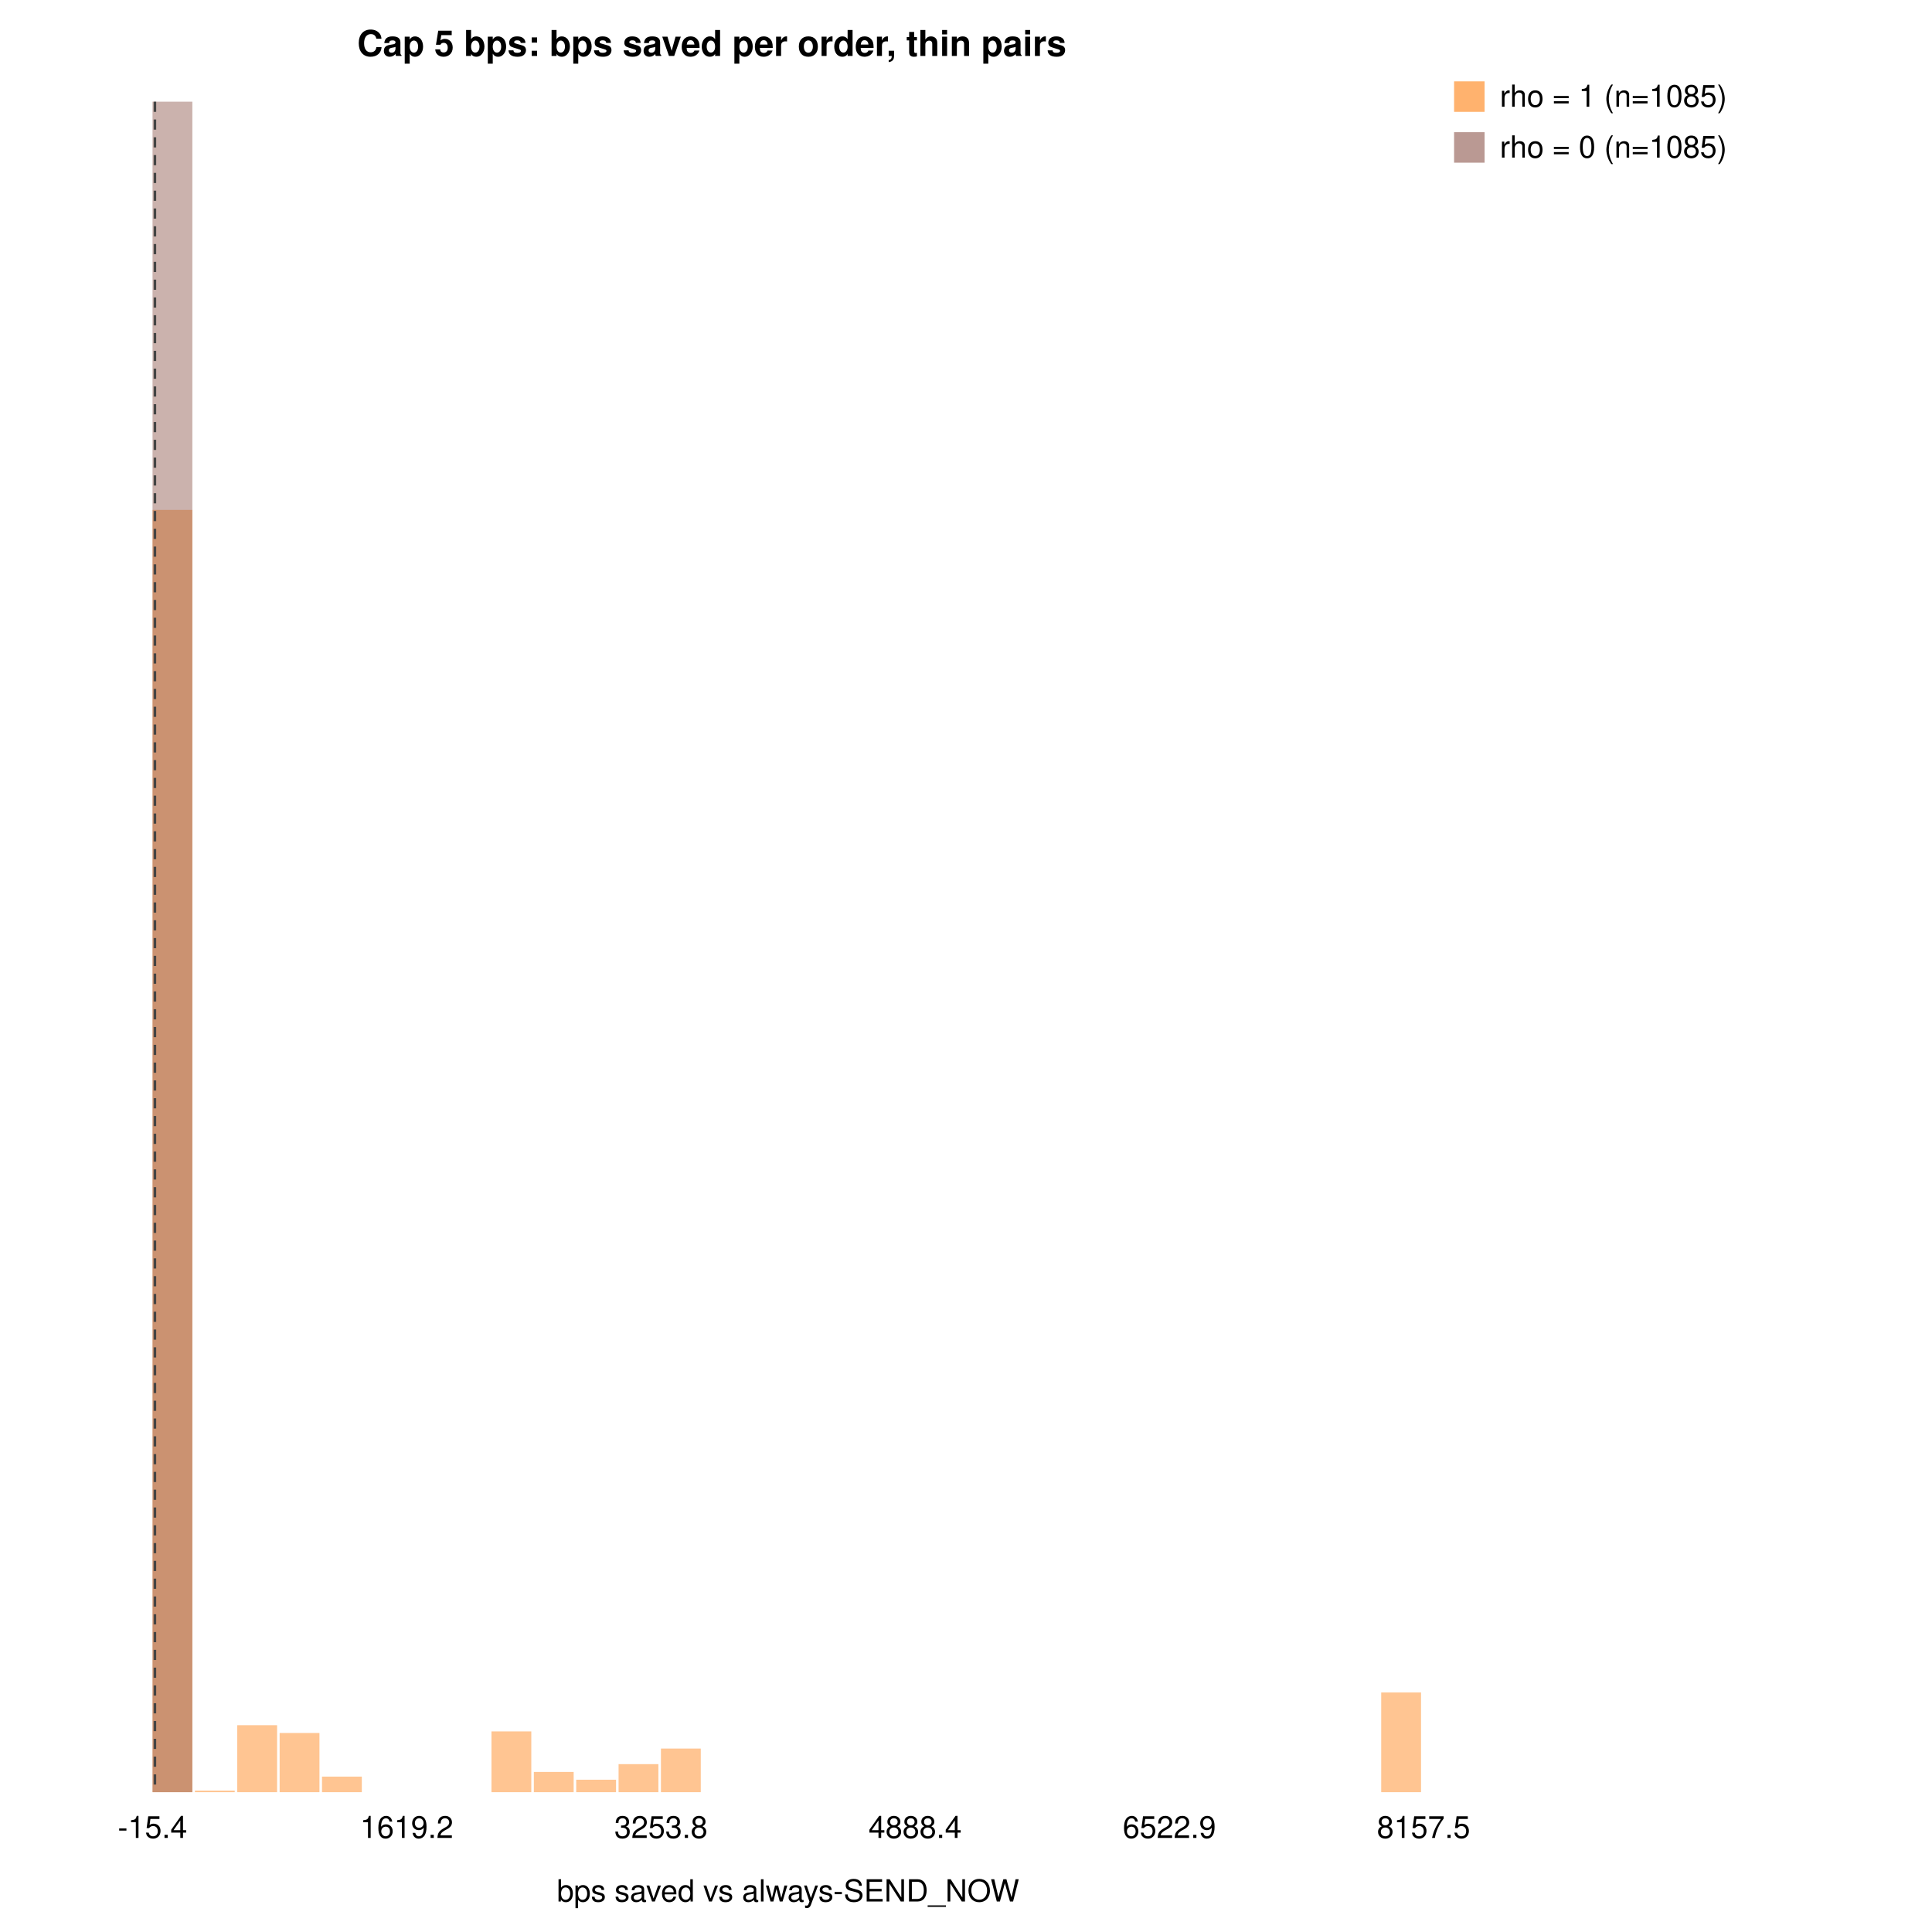
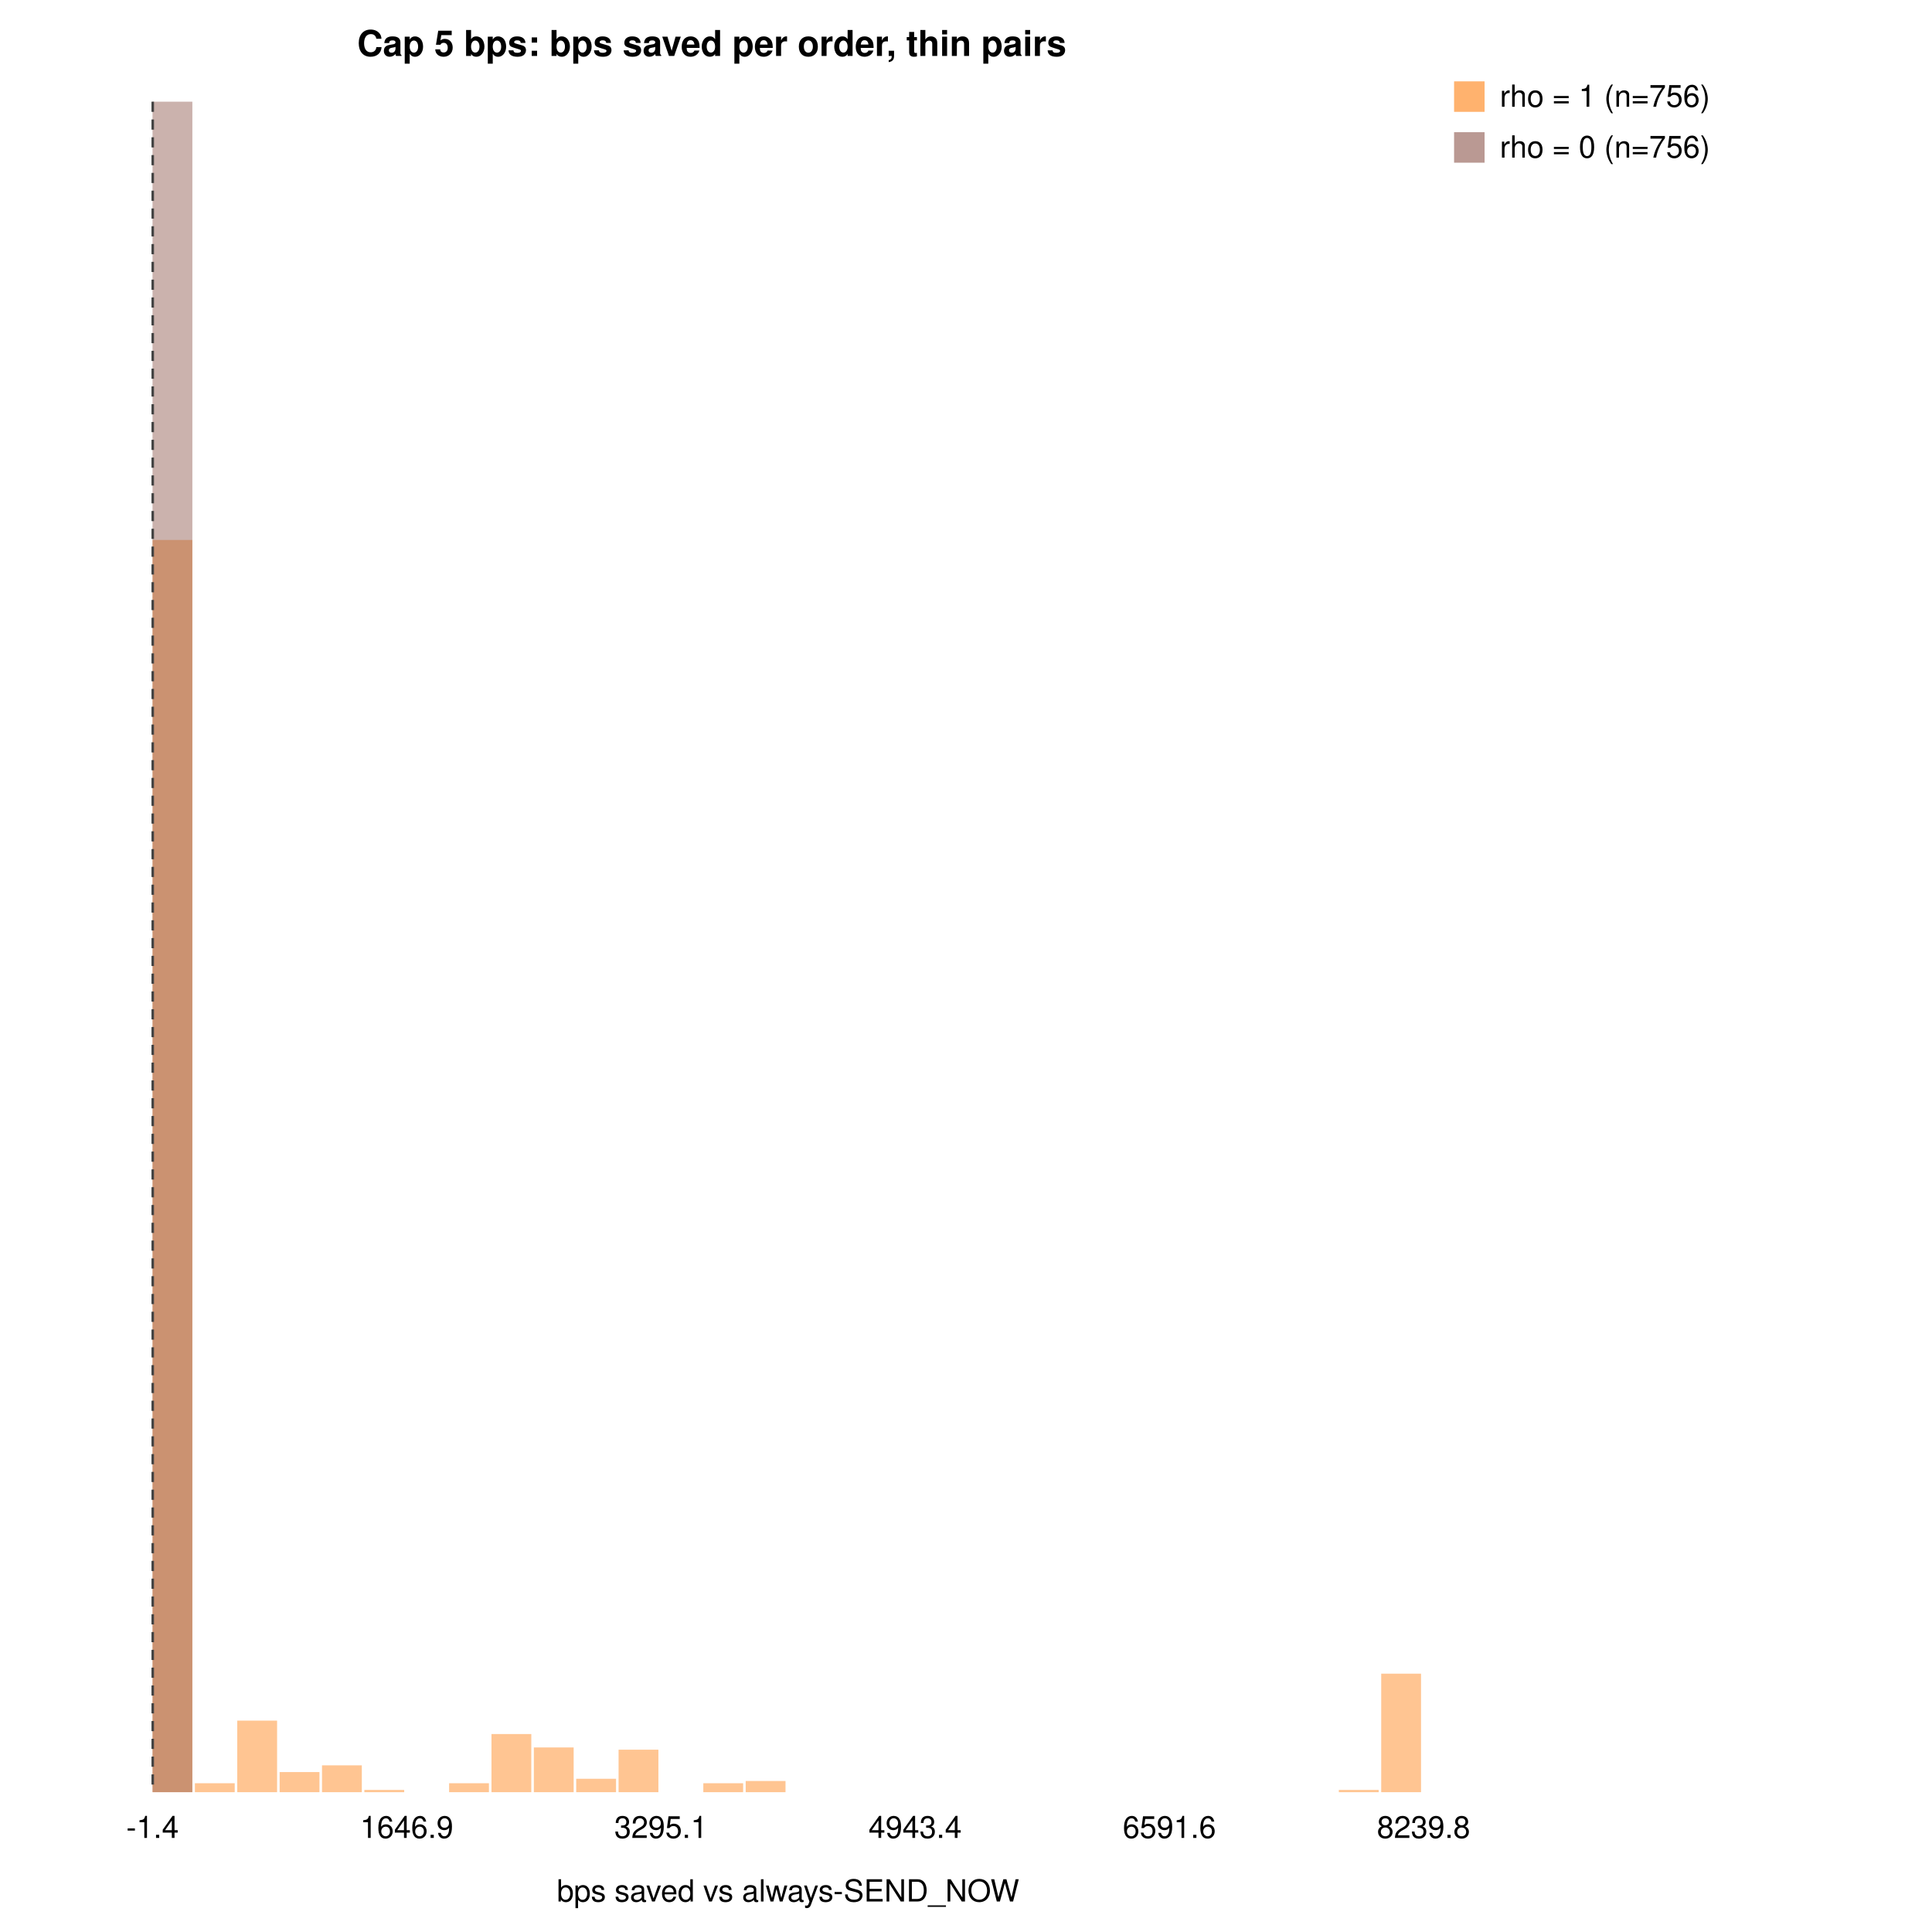
<svg xmlns="http://www.w3.org/2000/svg" width="760" height="760" font-family="Helvetica,Arial,sans-serif" font-size="12">
  <rect width="100%" height="100%" fill="white" />
  <text x="280" y="22" text-anchor="middle" font-size="14" font-weight="bold">Cap 5 bps: bps saved per order, thin pairs</text>
-   <rect x="60" y="200.581" width="15.667" height="504.419" fill="#ff7f0e" fill-opacity="0.45" />
-   <rect x="76.667" y="704.387" width="15.667" height="0.613" fill="#ff7f0e" fill-opacity="0.45" />
-   <rect x="93.333" y="678.645" width="15.667" height="26.355" fill="#ff7f0e" fill-opacity="0.45" />
-   <rect x="110" y="681.71" width="15.667" height="23.29" fill="#ff7f0e" fill-opacity="0.45" />
-   <rect x="126.667" y="698.871" width="15.667" height="6.129" fill="#ff7f0e" fill-opacity="0.45" />
-   <rect x="143.333" y="705" width="15.667" height="0" fill="#ff7f0e" fill-opacity="0.45" />
+   <rect x="60" y="212.407" width="15.667" height="492.593" fill="#ff7f0e" fill-opacity="0.45" />
+   <rect x="76.667" y="701.481" width="15.667" height="3.519" fill="#ff7f0e" fill-opacity="0.45" />
+   <rect x="93.333" y="676.852" width="15.667" height="28.148" fill="#ff7f0e" fill-opacity="0.45" />
+   <rect x="110" y="697.083" width="15.667" height="7.917" fill="#ff7f0e" fill-opacity="0.45" />
+   <rect x="126.667" y="694.444" width="15.667" height="10.556" fill="#ff7f0e" fill-opacity="0.45" />
+   <rect x="143.333" y="704.12" width="15.667" height="0.88" fill="#ff7f0e" fill-opacity="0.45" />
  <rect x="160" y="705" width="15.667" height="0" fill="#ff7f0e" fill-opacity="0.45" />
-   <rect x="176.667" y="705" width="15.667" height="0" fill="#ff7f0e" fill-opacity="0.45" />
-   <rect x="193.333" y="681.097" width="15.667" height="23.903" fill="#ff7f0e" fill-opacity="0.45" />
-   <rect x="210" y="697.032" width="15.667" height="7.968" fill="#ff7f0e" fill-opacity="0.45" />
-   <rect x="226.667" y="700.097" width="15.667" height="4.903" fill="#ff7f0e" fill-opacity="0.45" />
-   <rect x="243.333" y="693.968" width="15.667" height="11.032" fill="#ff7f0e" fill-opacity="0.45" />
-   <rect x="260" y="687.839" width="15.667" height="17.161" fill="#ff7f0e" fill-opacity="0.45" />
-   <rect x="276.667" y="705" width="15.667" height="0" fill="#ff7f0e" fill-opacity="0.45" />
-   <rect x="293.333" y="705" width="15.667" height="0" fill="#ff7f0e" fill-opacity="0.45" />
+   <rect x="176.667" y="701.481" width="15.667" height="3.519" fill="#ff7f0e" fill-opacity="0.45" />
+   <rect x="193.333" y="682.13" width="15.667" height="22.87" fill="#ff7f0e" fill-opacity="0.45" />
+   <rect x="210" y="687.407" width="15.667" height="17.593" fill="#ff7f0e" fill-opacity="0.45" />
+   <rect x="226.667" y="699.722" width="15.667" height="5.278" fill="#ff7f0e" fill-opacity="0.45" />
+   <rect x="243.333" y="688.287" width="15.667" height="16.713" fill="#ff7f0e" fill-opacity="0.45" />
+   <rect x="260" y="705" width="15.667" height="0" fill="#ff7f0e" fill-opacity="0.45" />
+   <rect x="276.667" y="701.481" width="15.667" height="3.519" fill="#ff7f0e" fill-opacity="0.45" />
+   <rect x="293.333" y="700.602" width="15.667" height="4.398" fill="#ff7f0e" fill-opacity="0.45" />
  <rect x="310" y="705" width="15.667" height="0" fill="#ff7f0e" fill-opacity="0.45" />
  <rect x="326.667" y="705" width="15.667" height="0" fill="#ff7f0e" fill-opacity="0.45" />
  <rect x="343.333" y="705" width="15.667" height="0" fill="#ff7f0e" fill-opacity="0.45" />
  <rect x="360" y="705" width="15.667" height="0" fill="#ff7f0e" fill-opacity="0.45" />
  <rect x="376.667" y="705" width="15.667" height="0" fill="#ff7f0e" fill-opacity="0.45" />
  <rect x="393.333" y="705" width="15.667" height="0" fill="#ff7f0e" fill-opacity="0.45" />
  <rect x="410" y="705" width="15.667" height="0" fill="#ff7f0e" fill-opacity="0.45" />
  <rect x="426.667" y="705" width="15.667" height="0" fill="#ff7f0e" fill-opacity="0.45" />
  <rect x="443.333" y="705" width="15.667" height="0" fill="#ff7f0e" fill-opacity="0.45" />
  <rect x="460" y="705" width="15.667" height="0" fill="#ff7f0e" fill-opacity="0.45" />
  <rect x="476.667" y="705" width="15.667" height="0" fill="#ff7f0e" fill-opacity="0.45" />
  <rect x="493.333" y="705" width="15.667" height="0" fill="#ff7f0e" fill-opacity="0.45" />
  <rect x="510" y="705" width="15.667" height="0" fill="#ff7f0e" fill-opacity="0.45" />
-   <rect x="526.667" y="705" width="15.667" height="0" fill="#ff7f0e" fill-opacity="0.45" />
-   <rect x="543.333" y="665.774" width="15.667" height="39.226" fill="#ff7f0e" fill-opacity="0.45" />
+   <rect x="526.667" y="704.12" width="15.667" height="0.88" fill="#ff7f0e" fill-opacity="0.45" />
+   <rect x="543.333" y="658.38" width="15.667" height="46.62" fill="#ff7f0e" fill-opacity="0.45" />
  <rect x="572" y="32" width="12" height="12" fill="#ff7f0e" fill-opacity="0.6" />
-   <text x="590" y="42">rho = 1 (n=1085)</text>
+   <text x="590" y="42">rho = 1 (n=756)</text>
  <rect x="60" y="40" width="15.667" height="665" fill="#8c564b" fill-opacity="0.45" />
  <rect x="76.667" y="705" width="15.667" height="0" fill="#8c564b" fill-opacity="0.45" />
  <rect x="93.333" y="705" width="15.667" height="0" fill="#8c564b" fill-opacity="0.45" />
  <rect x="110" y="705" width="15.667" height="0" fill="#8c564b" fill-opacity="0.45" />
  <rect x="126.667" y="705" width="15.667" height="0" fill="#8c564b" fill-opacity="0.45" />
  <rect x="143.333" y="705" width="15.667" height="0" fill="#8c564b" fill-opacity="0.45" />
  <rect x="160" y="705" width="15.667" height="0" fill="#8c564b" fill-opacity="0.45" />
  <rect x="176.667" y="705" width="15.667" height="0" fill="#8c564b" fill-opacity="0.45" />
  <rect x="193.333" y="705" width="15.667" height="0" fill="#8c564b" fill-opacity="0.45" />
  <rect x="210" y="705" width="15.667" height="0" fill="#8c564b" fill-opacity="0.45" />
  <rect x="226.667" y="705" width="15.667" height="0" fill="#8c564b" fill-opacity="0.45" />
  <rect x="243.333" y="705" width="15.667" height="0" fill="#8c564b" fill-opacity="0.45" />
  <rect x="260" y="705" width="15.667" height="0" fill="#8c564b" fill-opacity="0.45" />
  <rect x="276.667" y="705" width="15.667" height="0" fill="#8c564b" fill-opacity="0.45" />
  <rect x="293.333" y="705" width="15.667" height="0" fill="#8c564b" fill-opacity="0.45" />
  <rect x="310" y="705" width="15.667" height="0" fill="#8c564b" fill-opacity="0.45" />
  <rect x="326.667" y="705" width="15.667" height="0" fill="#8c564b" fill-opacity="0.45" />
  <rect x="343.333" y="705" width="15.667" height="0" fill="#8c564b" fill-opacity="0.45" />
  <rect x="360" y="705" width="15.667" height="0" fill="#8c564b" fill-opacity="0.45" />
  <rect x="376.667" y="705" width="15.667" height="0" fill="#8c564b" fill-opacity="0.45" />
  <rect x="393.333" y="705" width="15.667" height="0" fill="#8c564b" fill-opacity="0.45" />
  <rect x="410" y="705" width="15.667" height="0" fill="#8c564b" fill-opacity="0.45" />
  <rect x="426.667" y="705" width="15.667" height="0" fill="#8c564b" fill-opacity="0.45" />
  <rect x="443.333" y="705" width="15.667" height="0" fill="#8c564b" fill-opacity="0.45" />
  <rect x="460" y="705" width="15.667" height="0" fill="#8c564b" fill-opacity="0.45" />
  <rect x="476.667" y="705" width="15.667" height="0" fill="#8c564b" fill-opacity="0.45" />
  <rect x="493.333" y="705" width="15.667" height="0" fill="#8c564b" fill-opacity="0.45" />
  <rect x="510" y="705" width="15.667" height="0" fill="#8c564b" fill-opacity="0.45" />
  <rect x="526.667" y="705" width="15.667" height="0" fill="#8c564b" fill-opacity="0.45" />
  <rect x="543.333" y="705" width="15.667" height="0" fill="#8c564b" fill-opacity="0.45" />
  <rect x="572" y="52" width="12" height="12" fill="#8c564b" fill-opacity="0.6" />
-   <text x="590" y="62">rho = 0 (n=1085)</text>
-   <line x1="60.942" x2="60.942" y1="40" y2="705" stroke="#444" stroke-dasharray="4,3" />
-   <text x="60" y="723" text-anchor="middle">-15.4</text>
-   <text x="160" y="723" text-anchor="middle">1619.2</text>
-   <text x="260" y="723" text-anchor="middle">3253.8</text>
-   <text x="360" y="723" text-anchor="middle">4888.4</text>
-   <text x="460" y="723" text-anchor="middle">6522.9</text>
-   <text x="560" y="723" text-anchor="middle">8157.5</text>
+   <text x="590" y="62">rho = 0 (n=756)</text>
+   <line x1="60.083" x2="60.083" y1="40" y2="705" stroke="#444" stroke-dasharray="4,3" />
+   <text x="60" y="723" text-anchor="middle">-1.4</text>
+   <text x="160" y="723" text-anchor="middle">1646.9</text>
+   <text x="260" y="723" text-anchor="middle">3295.1</text>
+   <text x="360" y="723" text-anchor="middle">4943.4</text>
+   <text x="460" y="723" text-anchor="middle">6591.6</text>
+   <text x="560" y="723" text-anchor="middle">8239.8</text>
  <text x="310" y="748" text-anchor="middle">bps saved vs always-SEND_NOW</text>
</svg>
